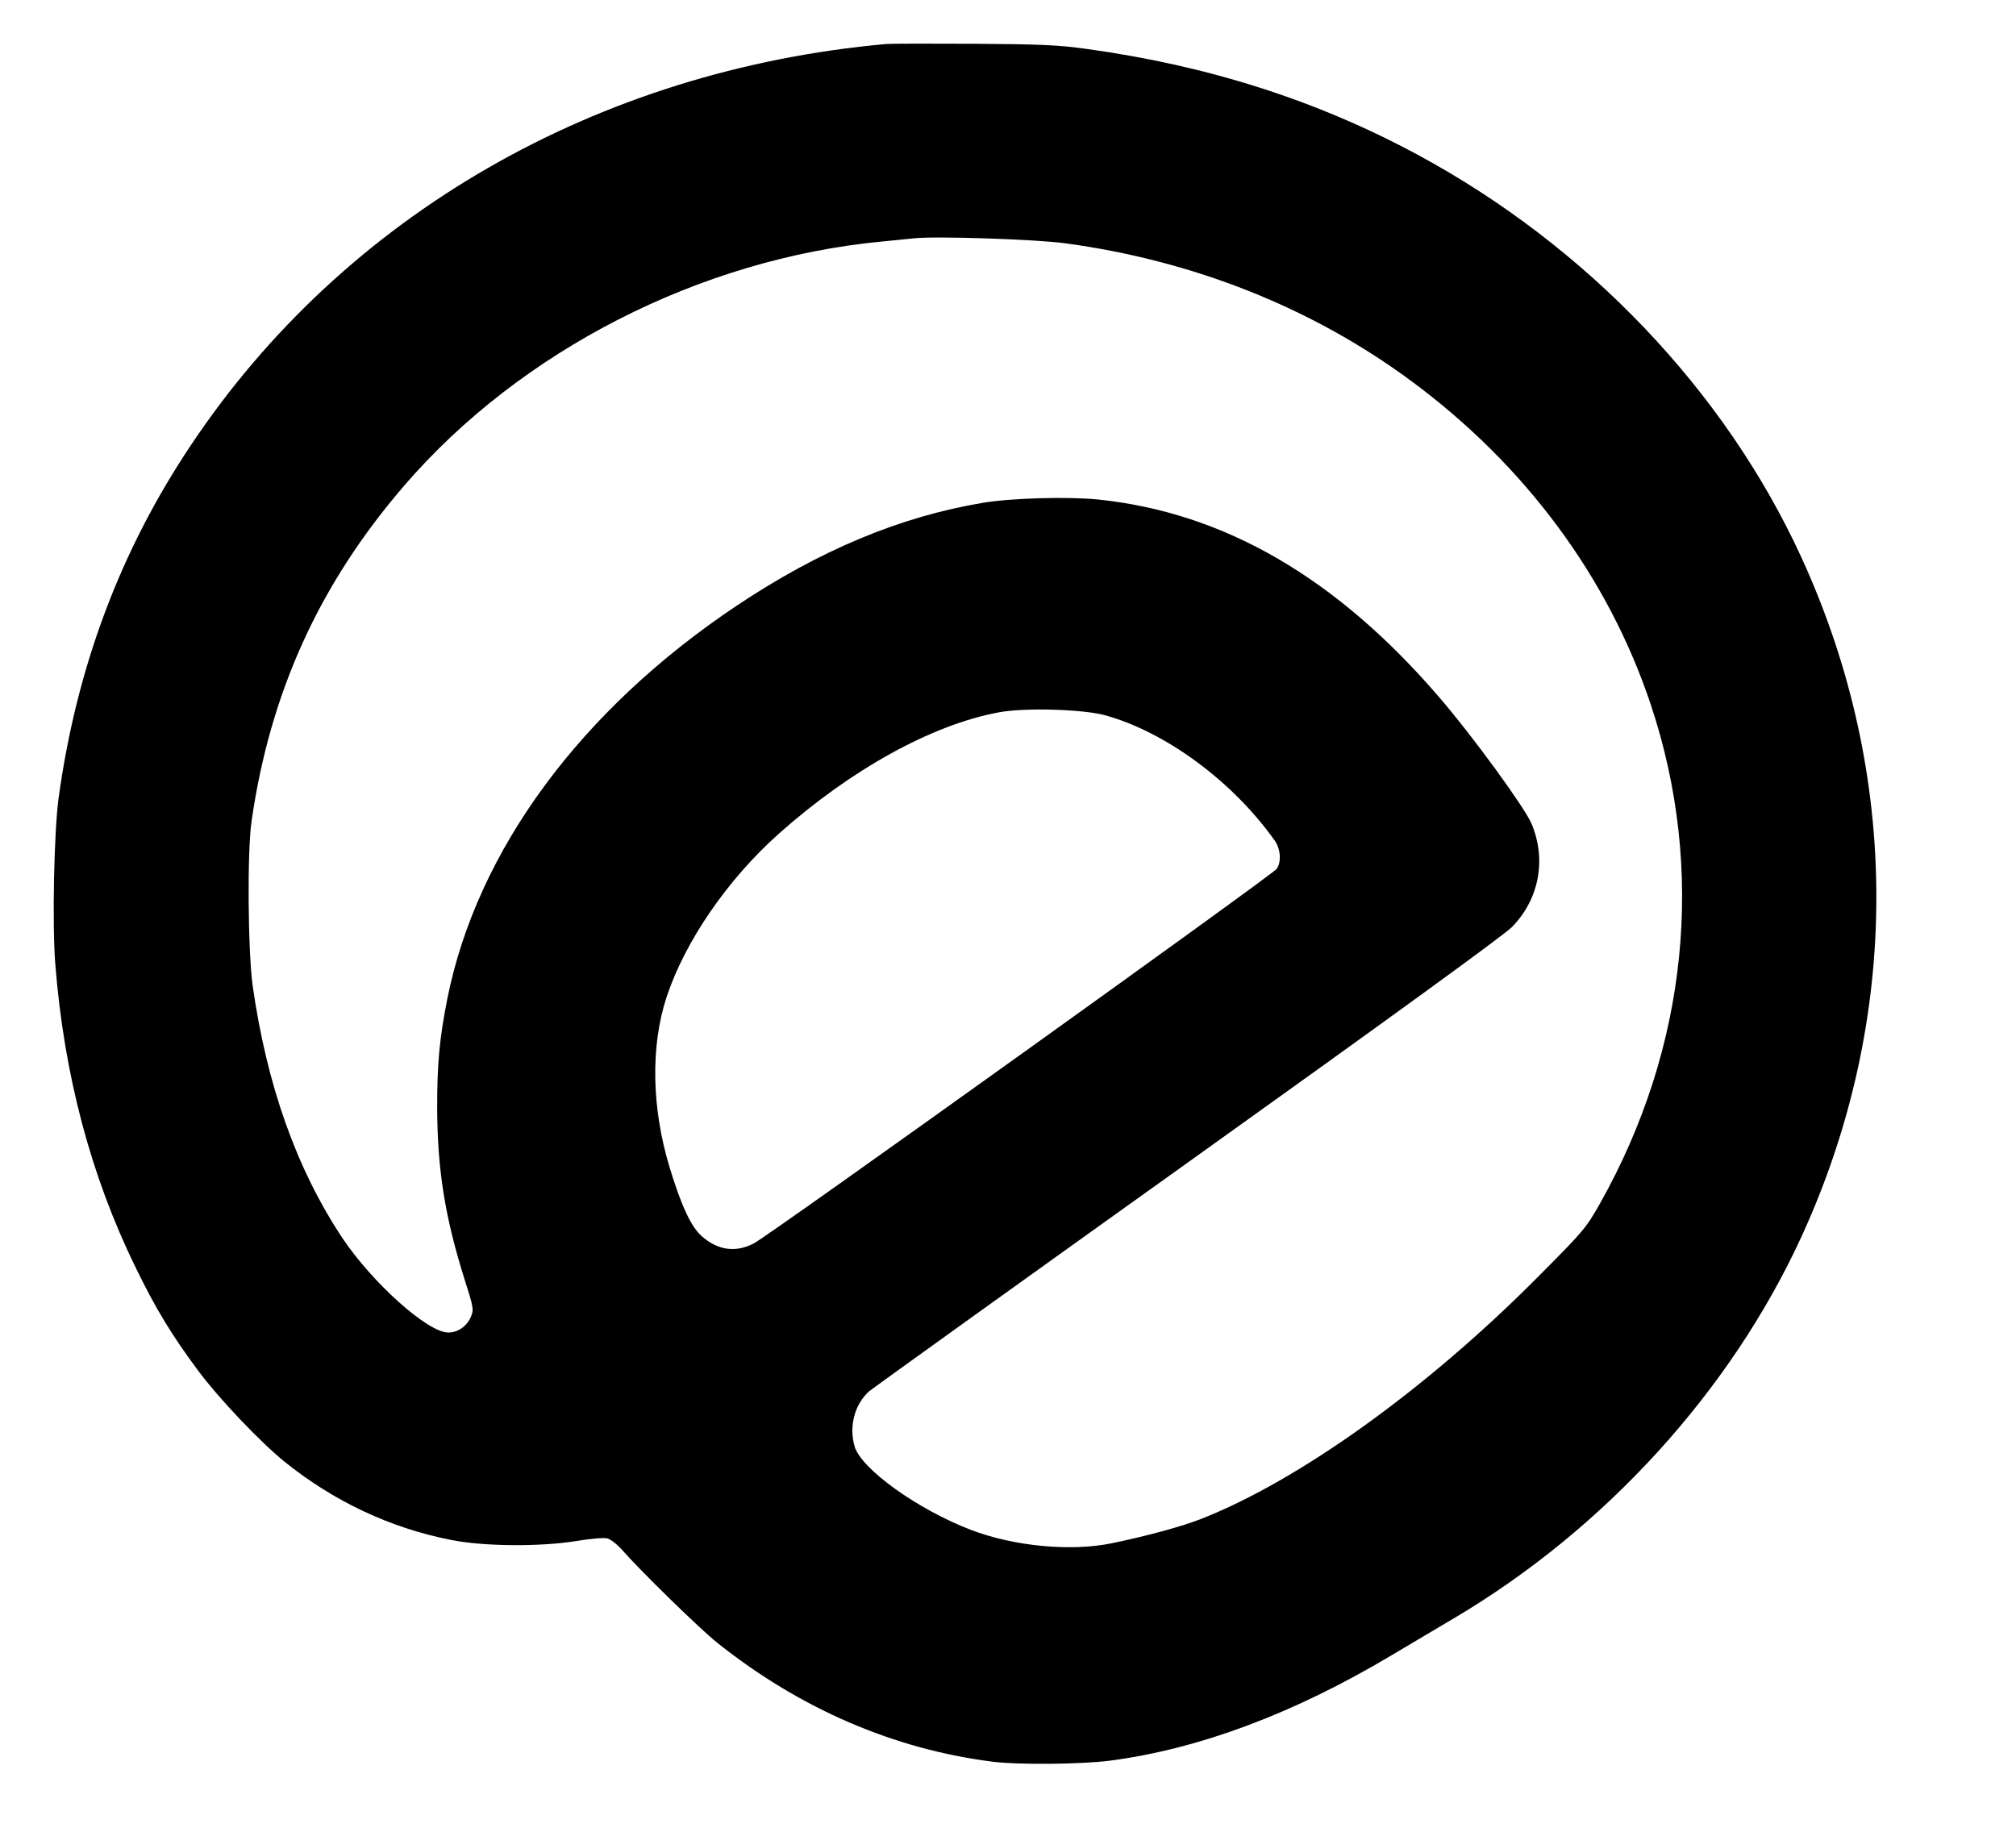
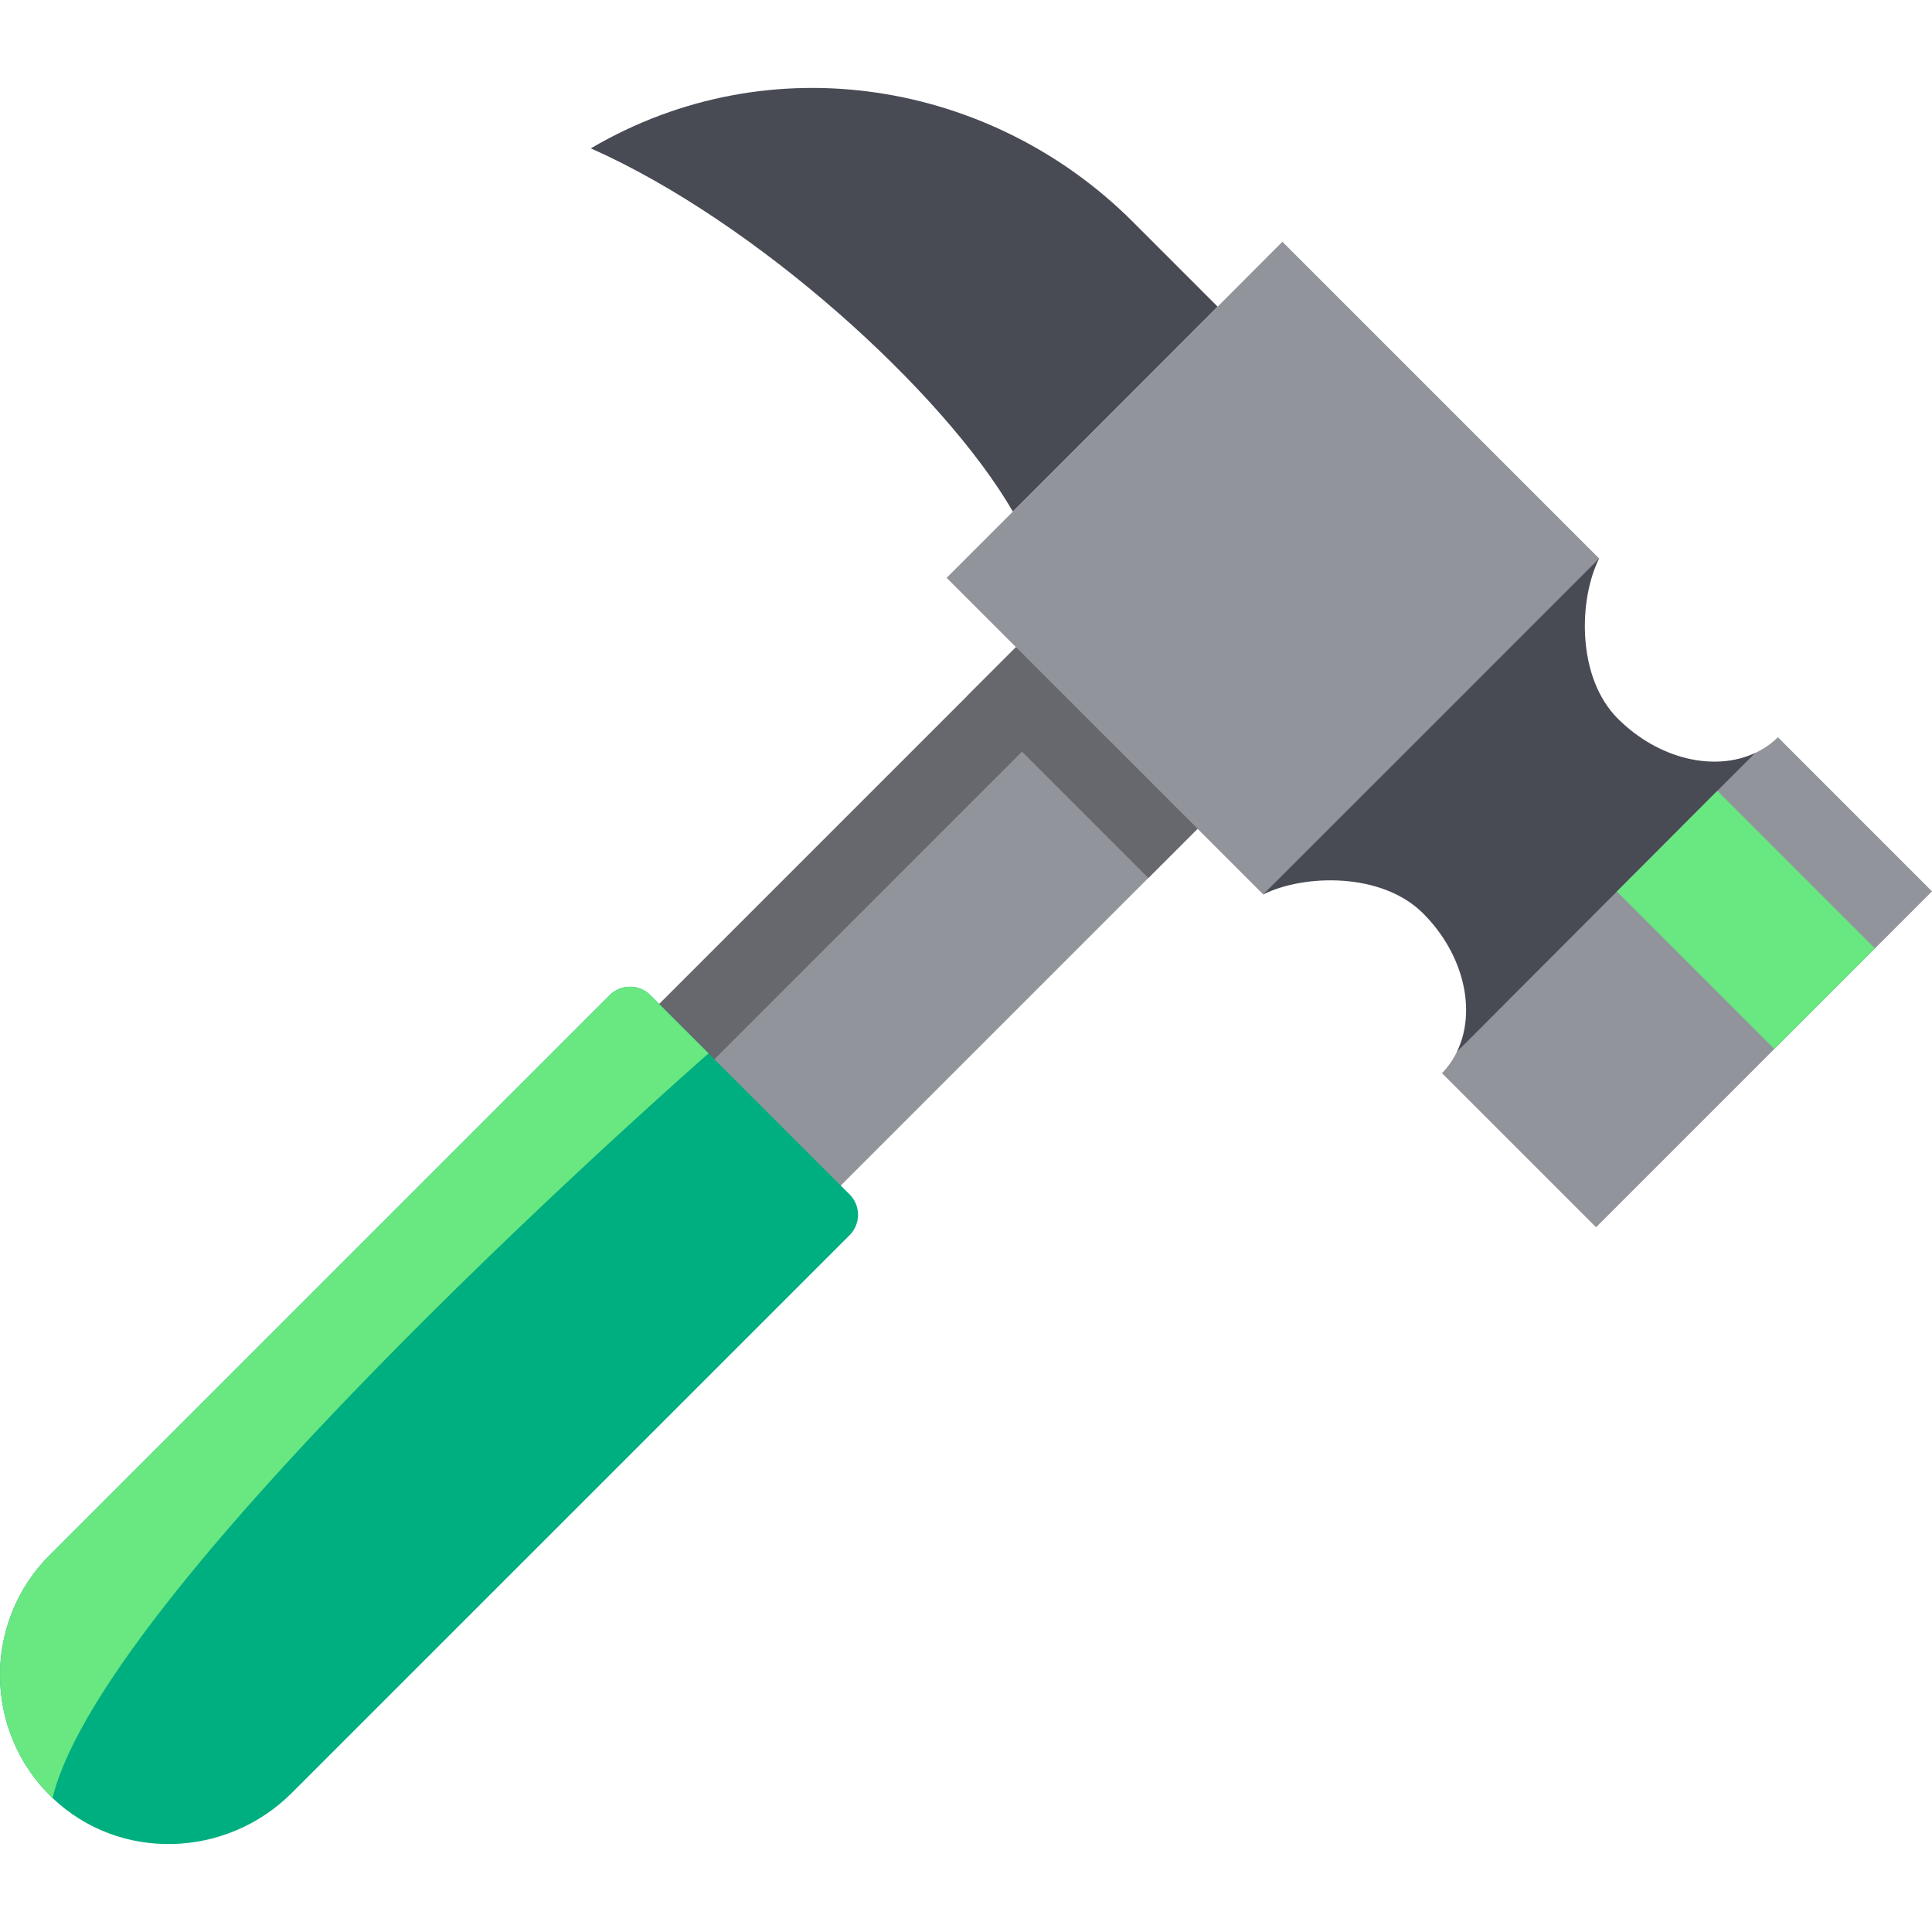
- <svg xmlns="http://www.w3.org/2000/svg" version="1.0" width="944pt" height="856pt" viewBox="0 0 944 856" preserveAspectRatio="xMidYMid meet">
-   <g transform="translate(0,856) scale(0.1,-0.1)" fill="#000000" stroke="none">
-     <path d="M4150 8354 c-1354 -122 -2536 -802 -3253 -1874 -333 -496 -539 -1046 -623 -1660 -21 -158 -30 -588 -15 -776 41 -517 166 -990 376 -1419 94 -194 171 -320 294 -485 95 -128 287 -330 401 -423 230 -186 496 -312 781 -368 153 -31 419 -33 590 -5 64 11 128 16 143 12 15 -4 46 -28 69 -54 86 -98 365 -371 447 -436 388 -309 828 -498 1290 -556 124 -15 411 -12 547 5 418 55 860 220 1318 493 83 49 215 128 295 175 707 419 1294 1064 1626 1787 467 1019 467 2160 -1 3180 -357 779 -1004 1458 -1798 1886 -469 253 -980 417 -1550 495 -127 18 -212 22 -522 24 -203 1 -390 1 -415 -1z m836 -933 c602 -81 1158 -302 1622 -645 535 -395 924 -922 1122 -1516 258 -774 173 -1604 -237 -2334 -67 -118 -73 -126 -303 -357 -518 -519 -1108 -942 -1566 -1122 -90 -35 -246 -78 -414 -113 -195 -41 -463 -15 -664 62 -250 96 -513 285 -544 390 -28 95 0 199 69 260 20 16 692 499 1495 1073 962 688 1478 1063 1515 1101 127 131 161 316 90 484 -34 78 -276 410 -431 590 -482 561 -1008 866 -1599 927 -140 14 -407 7 -541 -16 -387 -65 -762 -222 -1150 -481 -732 -489 -1216 -1147 -1355 -1839 -37 -187 -48 -304 -48 -510 1 -291 36 -512 128 -805 42 -131 44 -143 31 -174 -19 -46 -61 -76 -107 -76 -96 0 -355 232 -496 443 -214 322 -354 716 -420 1182 -22 161 -26 627 -5 770 87 603 317 1109 714 1570 545 633 1386 1063 2238 1144 63 6 131 13 150 15 97 11 562 -4 706 -23z m187 -2210 c285 -78 599 -310 795 -586 29 -40 33 -101 10 -134 -20 -28 -2377 -1717 -2447 -1753 -86 -45 -169 -34 -246 34 -49 44 -95 141 -150 323 -84 278 -89 566 -14 795 86 261 285 551 526 766 337 300 716 510 1029 568 119 23 393 15 497 -13z" />
+ <svg xmlns="http://www.w3.org/2000/svg" version="1.1" id="Layer_1" x="0px" y="0px" viewBox="0 0 512 512" style="enable-background:new 0 0 512 512;" xml:space="preserve" width="512px" height="512px" class="">
+   <g>
+     <rect x="158.072" y="208.837" transform="matrix(-0.7071 0.7071 -0.7071 -0.7071 591.7224 240.6056)" style="fill:#92949B" width="175.916" height="68.031" data-original="#92949B" class="" />
+     <g>
+       <rect x="141.326" y="215.77" transform="matrix(-0.7071 0.7071 -0.7071 -0.7071 551.296 223.8635)" style="fill:#66686D;" width="175.916" height="20.678" data-original="#66686D" class="" />
+       <rect x="274.473" y="160.623" transform="matrix(-0.7071 0.7071 -0.7071 -0.7071 639.9423 124.2041)" style="fill:#66686D;" width="39.549" height="68.031" data-original="#66686D" class="" />
+     </g>
+     <path style="fill:#00AF80" d="M13.928,476.492c-18.306-17.462-18.567-46.567-0.782-64.352l148.407-148.407  c2.992-2.982,7.829-2.982,10.81,0l2.346,2.346l13.062,13.062l0.01,0.021l35.027,35.017l2.346,2.346c2.981,2.981,2.981,7.819,0,10.81  L77.342,475.136C59.974,492.504,31.692,493.442,13.928,476.492z" data-original="#EA3D3D" class="" data-old_color="#EA3D3D" />
+     <g>
+       <path style="fill:#484B54;" d="M300.167,58.737c-37.013-37.013-95.618-47.598-143.587-19.423   c43.975,19.517,93.579,64.68,111.84,96.263l17.177-17.177l37.09-37.142l-0.018-0.018C310.202,68.772,301.139,59.709,300.167,58.737   z" data-original="#484B54" class="" />
+       <path style="fill:#484B54;" d="M416.878,151.954l-78.467,78.467l-3.649,6.609c10.766-5.361,31.393-5.955,42.366,5.017   c10.903,10.903,14.208,25.946,8.967,36.695l1.171,0.534l78.467-78.467l-0.585-1.274c-10.731,5.052-25.602,1.713-36.411-9.097   c-10.99-10.99-10.361-31.669-4.949-42.435L416.878,151.954z" data-original="#484B54" class="" />
+     </g>
+     <path style="fill:#69E781" d="M13.928,476.492c-18.306-17.462-18.567-46.567-0.782-64.352l148.407-148.407  c2.992-2.982,7.829-2.982,10.81,0l2.346,2.346l13.062,13.062l0.01,0.021C187.782,279.161,27.845,418.874,13.928,476.492z" data-original="#D33333" class="" data-old_color="#D33333" />
+     <path style="fill:#92949B" d="M422.973,325.234l-40.834-40.834c1.637-1.678,2.961-3.597,3.961-5.661l42.377-42.471l26.646-26.698  l10.029-10.039c2.21-1.022,4.232-2.408,6.015-4.159L512,236.217l-15.116,15.116L470.207,278L422.973,325.234z" data-original="#92949B" class="" />
+     <polygon style="fill:#69E781" points="470.207,278 428.477,236.269 455.123,209.572 496.884,251.333 " data-original="#B5B6BA" class="active-path" data-old_color="#B5B6BA" />
+     <path style="fill:#92949B" d="M339.849,64.064l-17.16,17.195l-37.09,37.142l-17.177,17.177l-17.555,17.555l18.39,18.39l0.008-0.008  l48.106,48.106l-0.008,0.008l17.401,17.401c1.644-1.592,87.425-87.391,89.026-89.026C423.789,148.004,371.122,95.337,339.849,64.064  z" data-original="#92949B" class="" />
  </g>
</svg>
